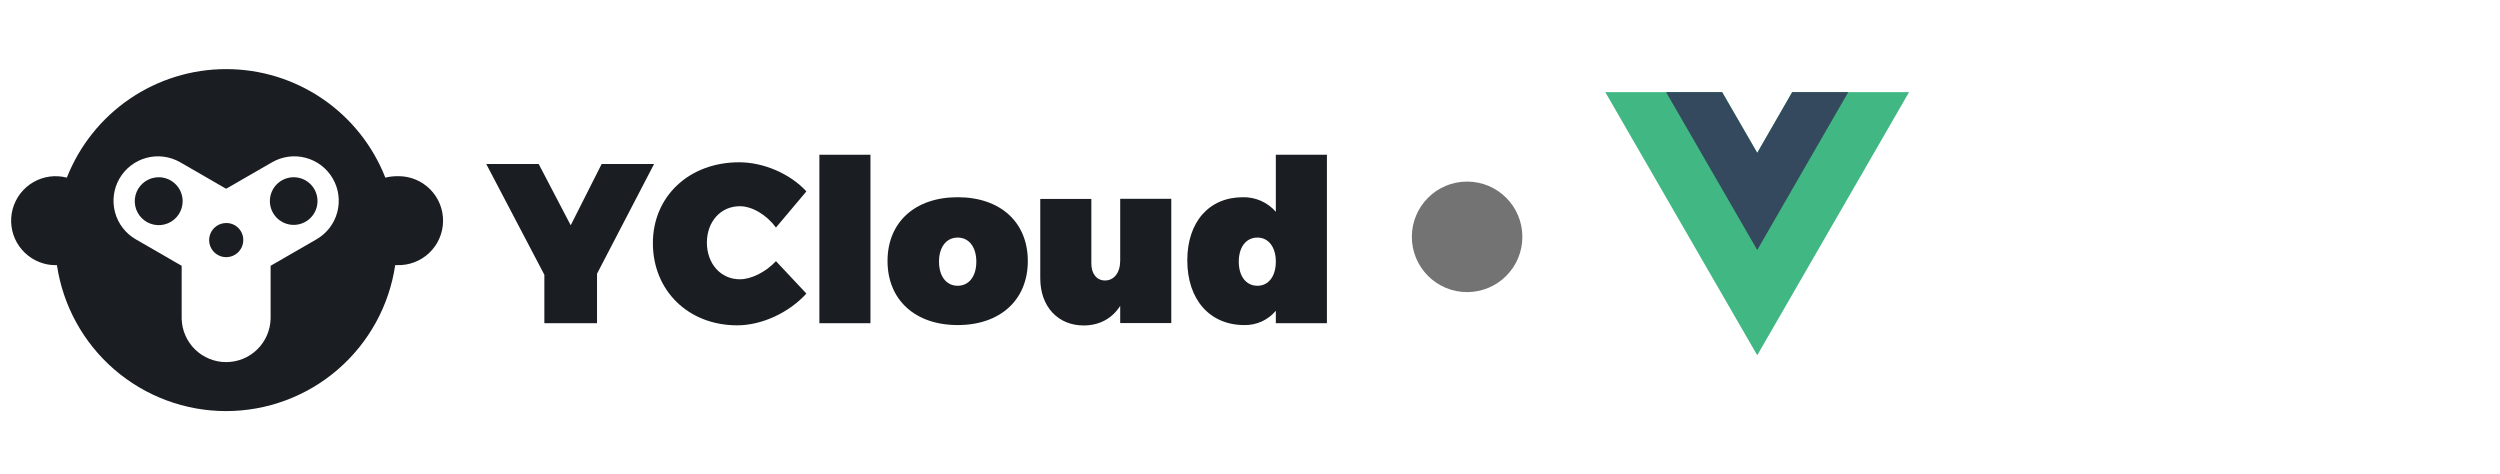
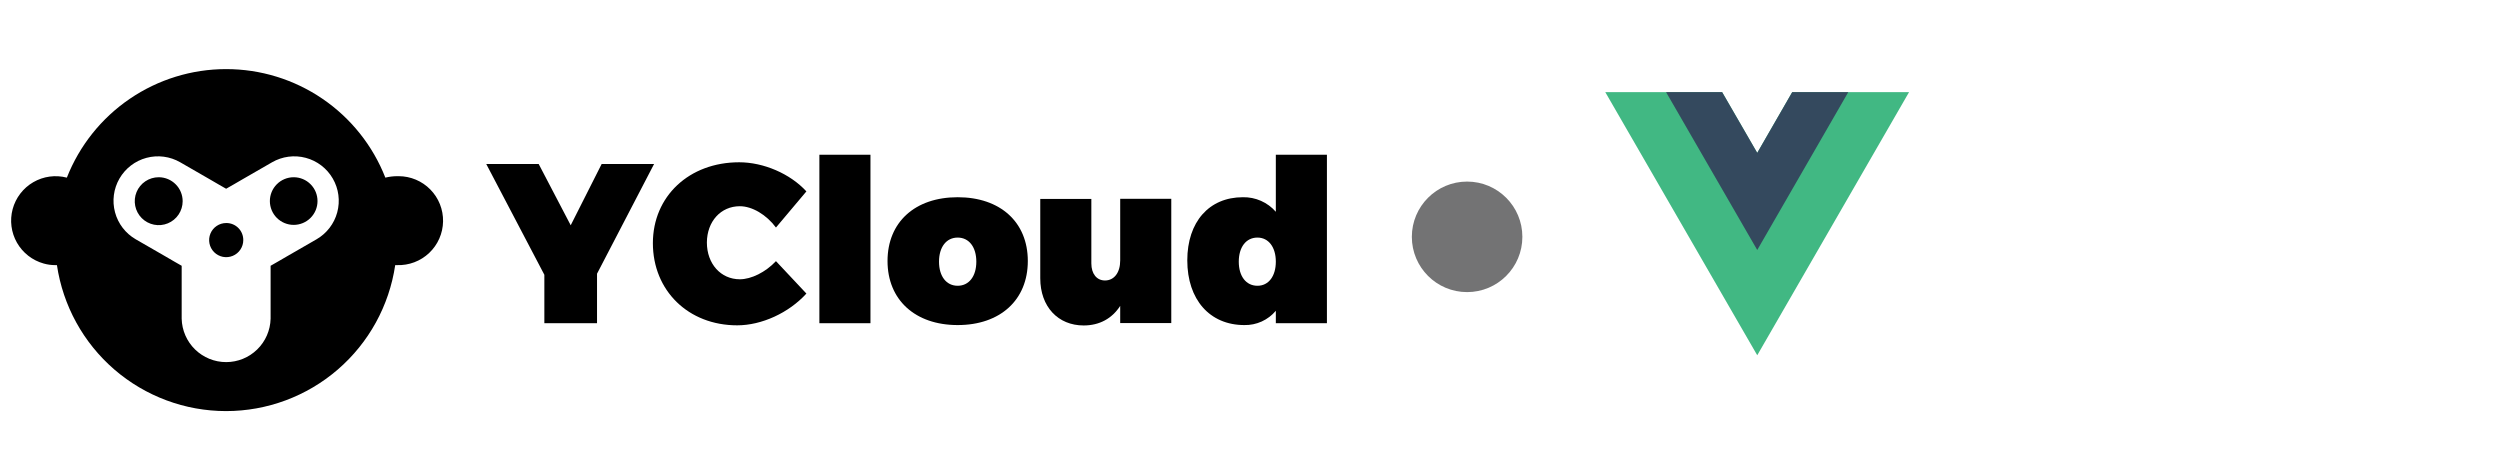
<svg xmlns="http://www.w3.org/2000/svg" fill="none" viewBox="0 0 190 36" class="package-ycloud-logo">
  <g transform="translate(0.5 4.5) scale(1)">
-     <path d="M29.677 8.89C29.377 8.891 29.078 8.929 28.786 9C27.833 6.567 26.167 4.478 24.008 3.007C21.848 1.535 19.295 0.75 16.681 0.752C14.069 0.753 11.518 1.541 9.36 3.012C7.202 4.483 5.537 6.57 4.581 9C3.718 8.775 2.801 8.899 2.029 9.347C1.258 9.795 0.695 10.53 0.462 11.391C0.23 12.252 0.348 13.17 0.789 13.945C1.231 14.72 1.962 15.289 2.821 15.528C3.102 15.608 3.393 15.649 3.686 15.649H3.827C4.284 18.732 5.833 21.548 8.192 23.585C10.552 25.621 13.565 26.742 16.681 26.743C19.798 26.742 22.811 25.622 25.171 23.585C27.53 21.549 29.079 18.732 29.536 15.649H29.677C30.125 15.664 30.572 15.59 30.991 15.431C31.411 15.272 31.795 15.031 32.12 14.722C32.446 14.413 32.706 14.043 32.887 13.632C33.068 13.222 33.165 12.779 33.173 12.331C33.181 11.882 33.1 11.436 32.934 11.019C32.768 10.602 32.52 10.223 32.206 9.903C31.892 9.582 31.517 9.328 31.104 9.154C30.69 8.98 30.246 8.89 29.797 8.89H29.677ZM23.556 13.687L21.303 14.985L20.629 15.377L20.066 15.699V19.722C20.044 20.604 19.679 21.443 19.047 22.059C18.416 22.675 17.569 23.02 16.686 23.02C15.804 23.02 14.957 22.675 14.325 22.059C13.694 21.443 13.328 20.604 13.307 19.722V15.699L12.743 15.377L12.07 14.985L9.817 13.687C9.04 13.239 8.474 12.501 8.242 11.635C8.01 10.769 8.131 9.847 8.579 9.071C9.028 8.294 9.766 7.728 10.632 7.496C11.497 7.264 12.42 7.385 13.196 7.833L15.449 9.131L16.123 9.523L16.686 9.845L17.25 9.523L17.924 9.131L20.177 7.833C20.953 7.385 21.875 7.264 22.741 7.496C23.607 7.728 24.345 8.294 24.793 9.071C25.241 9.847 25.363 10.769 25.131 11.635C24.899 12.501 24.332 13.239 23.556 13.687Z" fill="#1A1E22" />
-     <path d="M11.561 8.97C11.201 8.97 10.849 9.077 10.55 9.277C10.251 9.477 10.017 9.761 9.879 10.094C9.742 10.427 9.706 10.793 9.776 11.146C9.846 11.499 10.02 11.823 10.274 12.078C10.529 12.333 10.853 12.506 11.206 12.576C11.559 12.647 11.925 12.611 12.258 12.473C12.591 12.335 12.875 12.102 13.075 11.802C13.275 11.503 13.382 11.151 13.382 10.791C13.382 10.312 13.193 9.853 12.857 9.513C12.521 9.172 12.065 8.977 11.586 8.97H11.561Z" fill="#1A1E22" />
-     <path d="M16.692 12.45C16.435 12.45 16.184 12.526 15.971 12.669C15.757 12.811 15.591 13.014 15.493 13.251C15.395 13.488 15.369 13.749 15.419 14.001C15.469 14.252 15.593 14.483 15.774 14.665C15.956 14.846 16.187 14.97 16.438 15.02C16.69 15.07 16.951 15.044 17.188 14.946C17.425 14.848 17.628 14.682 17.77 14.468C17.913 14.255 17.989 14.004 17.989 13.748C17.991 13.579 17.959 13.411 17.896 13.255C17.834 13.098 17.74 12.955 17.622 12.835C17.504 12.714 17.363 12.618 17.208 12.552C17.052 12.486 16.886 12.451 16.717 12.45H16.692Z" fill="#1A1E22" />
-     <path d="M21.811 8.97C21.331 8.973 20.873 9.165 20.535 9.506C20.198 9.846 20.009 10.306 20.01 10.786C20.012 11.265 20.203 11.724 20.542 12.063C20.882 12.401 21.341 12.591 21.821 12.591C22.3 12.591 22.76 12.401 23.099 12.063C23.439 11.724 23.63 11.265 23.631 10.786C23.633 10.306 23.444 9.846 23.106 9.506C22.769 9.165 22.31 8.973 21.831 8.97H21.811Z" fill="#1A1E22" />
-     <path d="M45.226 7.964L42.874 12.621L40.44 7.964H36.455L40.871 16.383V20.064H44.874V16.302L49.21 7.964H45.226Z" fill="#1A1E22" />
-     <path d="M55.727 11.173C56.663 11.173 57.749 11.817 58.473 12.792L60.786 10.046C59.549 8.698 57.528 7.833 55.677 7.833C51.875 7.833 49.119 10.418 49.119 13.979C49.119 17.59 51.815 20.225 55.526 20.225C57.387 20.225 59.449 19.28 60.786 17.811L58.473 15.347C57.678 16.192 56.592 16.725 55.727 16.725C54.279 16.725 53.223 15.548 53.223 13.929C53.233 12.329 54.279 11.173 55.727 11.173Z" fill="#1A1E22" />
-     <path d="M65.655 7.26H61.773V20.064H65.655V7.26Z" fill="#1A1E22" />
-     <path d="M72.283 10.489C69.034 10.489 66.952 12.39 66.952 15.337C66.952 18.284 69.044 20.205 72.283 20.205C75.522 20.205 77.614 18.294 77.614 15.337C77.614 12.38 75.522 10.489 72.283 10.489ZM72.283 17.218C71.418 17.218 70.865 16.494 70.865 15.387C70.865 14.281 71.418 13.556 72.283 13.556C73.148 13.556 73.701 14.281 73.701 15.387C73.701 16.494 73.148 17.218 72.283 17.218Z" fill="#1A1E22" />
-     <path d="M84.635 15.297C84.635 16.212 84.182 16.816 83.478 16.816C82.854 16.816 82.442 16.313 82.442 15.518V10.62H78.56V16.645C78.56 18.817 79.917 20.235 81.859 20.235C83.066 20.235 84.021 19.702 84.635 18.747V20.054H88.517V10.61H84.635V15.297Z" fill="#1A1E22" />
-     <path d="M96.463 7.26V11.595C96.152 11.239 95.766 10.955 95.334 10.764C94.901 10.573 94.432 10.479 93.959 10.489C91.384 10.489 89.734 12.37 89.734 15.287C89.734 18.274 91.444 20.205 94.069 20.205C94.524 20.215 94.975 20.122 95.39 19.934C95.804 19.746 96.171 19.467 96.463 19.119V20.064H100.346V7.26H96.463ZM95.065 17.218C94.2 17.218 93.647 16.494 93.647 15.387C93.647 14.281 94.2 13.556 95.065 13.556C95.91 13.556 96.463 14.281 96.463 15.387C96.463 16.494 95.91 17.218 95.07 17.218H95.065Z" fill="#1A1E22" />
+     <path d="M29.677 8.89C29.377 8.891 29.078 8.929 28.786 9C27.833 6.567 26.167 4.478 24.008 3.007C21.848 1.535 19.295 0.75 16.681 0.752C14.069 0.753 11.518 1.541 9.36 3.012C7.202 4.483 5.537 6.57 4.581 9C3.718 8.775 2.801 8.899 2.029 9.347C1.258 9.795 0.695 10.53 0.462 11.391C0.23 12.252 0.348 13.17 0.789 13.945C1.231 14.72 1.962 15.289 2.821 15.528C3.102 15.608 3.393 15.649 3.686 15.649H3.827C4.284 18.732 5.833 21.548 8.192 23.585C10.552 25.621 13.565 26.742 16.681 26.743C19.798 26.742 22.811 25.622 25.171 23.585C27.53 21.549 29.079 18.732 29.536 15.649H29.677C30.125 15.664 30.572 15.59 30.991 15.431C31.411 15.272 31.795 15.031 32.12 14.722C32.446 14.413 32.706 14.043 32.887 13.632C33.068 13.222 33.165 12.779 33.173 12.331C33.181 11.882 33.1 11.436 32.934 11.019C32.768 10.602 32.52 10.223 32.206 9.903C31.892 9.582 31.517 9.328 31.104 9.154C30.69 8.98 30.246 8.89 29.797 8.89H29.677ZM23.556 13.687L21.303 14.985L20.629 15.377L20.066 15.699V19.722C20.044 20.604 19.679 21.443 19.047 22.059C18.416 22.675 17.569 23.02 16.686 23.02C15.804 23.02 14.957 22.675 14.325 22.059C13.694 21.443 13.328 20.604 13.307 19.722V15.699L12.743 15.377L12.07 14.985L9.817 13.687C9.04 13.239 8.474 12.501 8.242 11.635C8.01 10.769 8.131 9.847 8.579 9.071C9.028 8.294 9.766 7.728 10.632 7.496C11.497 7.264 12.42 7.385 13.196 7.833L15.449 9.131L16.123 9.523L16.686 9.845L17.25 9.523L17.924 9.131L20.177 7.833C20.953 7.385 21.875 7.264 22.741 7.496C23.607 7.728 24.345 8.294 24.793 9.071C25.241 9.847 25.363 10.769 25.131 11.635C24.899 12.501 24.332 13.239 23.556 13.687Z" fill="currentColor" />
+     <path d="M11.561 8.97C11.201 8.97 10.849 9.077 10.55 9.277C10.251 9.477 10.017 9.761 9.879 10.094C9.742 10.427 9.706 10.793 9.776 11.146C9.846 11.499 10.02 11.823 10.274 12.078C10.529 12.333 10.853 12.506 11.206 12.576C11.559 12.647 11.925 12.611 12.258 12.473C12.591 12.335 12.875 12.102 13.075 11.802C13.275 11.503 13.382 11.151 13.382 10.791C13.382 10.312 13.193 9.853 12.857 9.513C12.521 9.172 12.065 8.977 11.586 8.97H11.561Z" fill="currentColor" />
+     <path d="M16.692 12.45C16.435 12.45 16.184 12.526 15.971 12.669C15.757 12.811 15.591 13.014 15.493 13.251C15.395 13.488 15.369 13.749 15.419 14.001C15.469 14.252 15.593 14.483 15.774 14.665C15.956 14.846 16.187 14.97 16.438 15.02C16.69 15.07 16.951 15.044 17.188 14.946C17.425 14.848 17.628 14.682 17.77 14.468C17.913 14.255 17.989 14.004 17.989 13.748C17.991 13.579 17.959 13.411 17.896 13.255C17.834 13.098 17.74 12.955 17.622 12.835C17.504 12.714 17.363 12.618 17.208 12.552C17.052 12.486 16.886 12.451 16.717 12.45H16.692Z" fill="currentColor" />
+     <path d="M21.811 8.97C21.331 8.973 20.873 9.165 20.535 9.506C20.198 9.846 20.009 10.306 20.01 10.786C20.012 11.265 20.203 11.724 20.542 12.063C20.882 12.401 21.341 12.591 21.821 12.591C22.3 12.591 22.76 12.401 23.099 12.063C23.439 11.724 23.63 11.265 23.631 10.786C23.633 10.306 23.444 9.846 23.106 9.506C22.769 9.165 22.31 8.973 21.831 8.97H21.811Z" fill="currentColor" />
+     <path d="M45.226 7.964L42.874 12.621L40.44 7.964H36.455L40.871 16.383V20.064H44.874V16.302L49.21 7.964H45.226Z" fill="currentColor" />
+     <path d="M55.727 11.173C56.663 11.173 57.749 11.817 58.473 12.792L60.786 10.046C59.549 8.698 57.528 7.833 55.677 7.833C51.875 7.833 49.119 10.418 49.119 13.979C49.119 17.59 51.815 20.225 55.526 20.225C57.387 20.225 59.449 19.28 60.786 17.811L58.473 15.347C57.678 16.192 56.592 16.725 55.727 16.725C54.279 16.725 53.223 15.548 53.223 13.929C53.233 12.329 54.279 11.173 55.727 11.173Z" fill="currentColor" />
+     <path d="M65.655 7.26H61.773V20.064H65.655V7.26Z" fill="currentColor" />
+     <path d="M72.283 10.489C69.034 10.489 66.952 12.39 66.952 15.337C66.952 18.284 69.044 20.205 72.283 20.205C75.522 20.205 77.614 18.294 77.614 15.337C77.614 12.38 75.522 10.489 72.283 10.489ZM72.283 17.218C71.418 17.218 70.865 16.494 70.865 15.387C70.865 14.281 71.418 13.556 72.283 13.556C73.148 13.556 73.701 14.281 73.701 15.387C73.701 16.494 73.148 17.218 72.283 17.218Z" fill="currentColor" />
+     <path d="M84.635 15.297C84.635 16.212 84.182 16.816 83.478 16.816C82.854 16.816 82.442 16.313 82.442 15.518V10.62H78.56V16.645C78.56 18.817 79.917 20.235 81.859 20.235C83.066 20.235 84.021 19.702 84.635 18.747V20.054H88.517V10.61H84.635V15.297Z" fill="currentColor" />
+     <path d="M96.463 7.26V11.595C96.152 11.239 95.766 10.955 95.334 10.764C94.901 10.573 94.432 10.479 93.959 10.489C91.384 10.489 89.734 12.37 89.734 15.287C89.734 18.274 91.444 20.205 94.069 20.205C94.524 20.215 94.975 20.122 95.39 19.934C95.804 19.746 96.171 19.467 96.463 19.119V20.064H100.346V7.26H96.463ZM95.065 17.218C94.2 17.218 93.647 16.494 93.647 15.387C93.647 14.281 94.2 13.556 95.065 13.556C95.91 13.556 96.463 14.281 96.463 15.387C96.463 16.494 95.91 17.218 95.07 17.218H95.065Z" fill="currentColor" />
  </g>
  <circle cx="111.5" cy="18" r="4.2" fill="#737374" />
  <g transform="translate(26 6)">
    <path fill="#41B883" d="m110.21 1-2.66 4.62L104.88 1H96l11.55 20 11.54-20h-8.88Z" />
    <path fill="#34495E" d="m110.21 1-2.66 4.62L104.88 1h-4.26l6.93 12 6.92-12h-4.26Z" />
  </g>
</svg>
